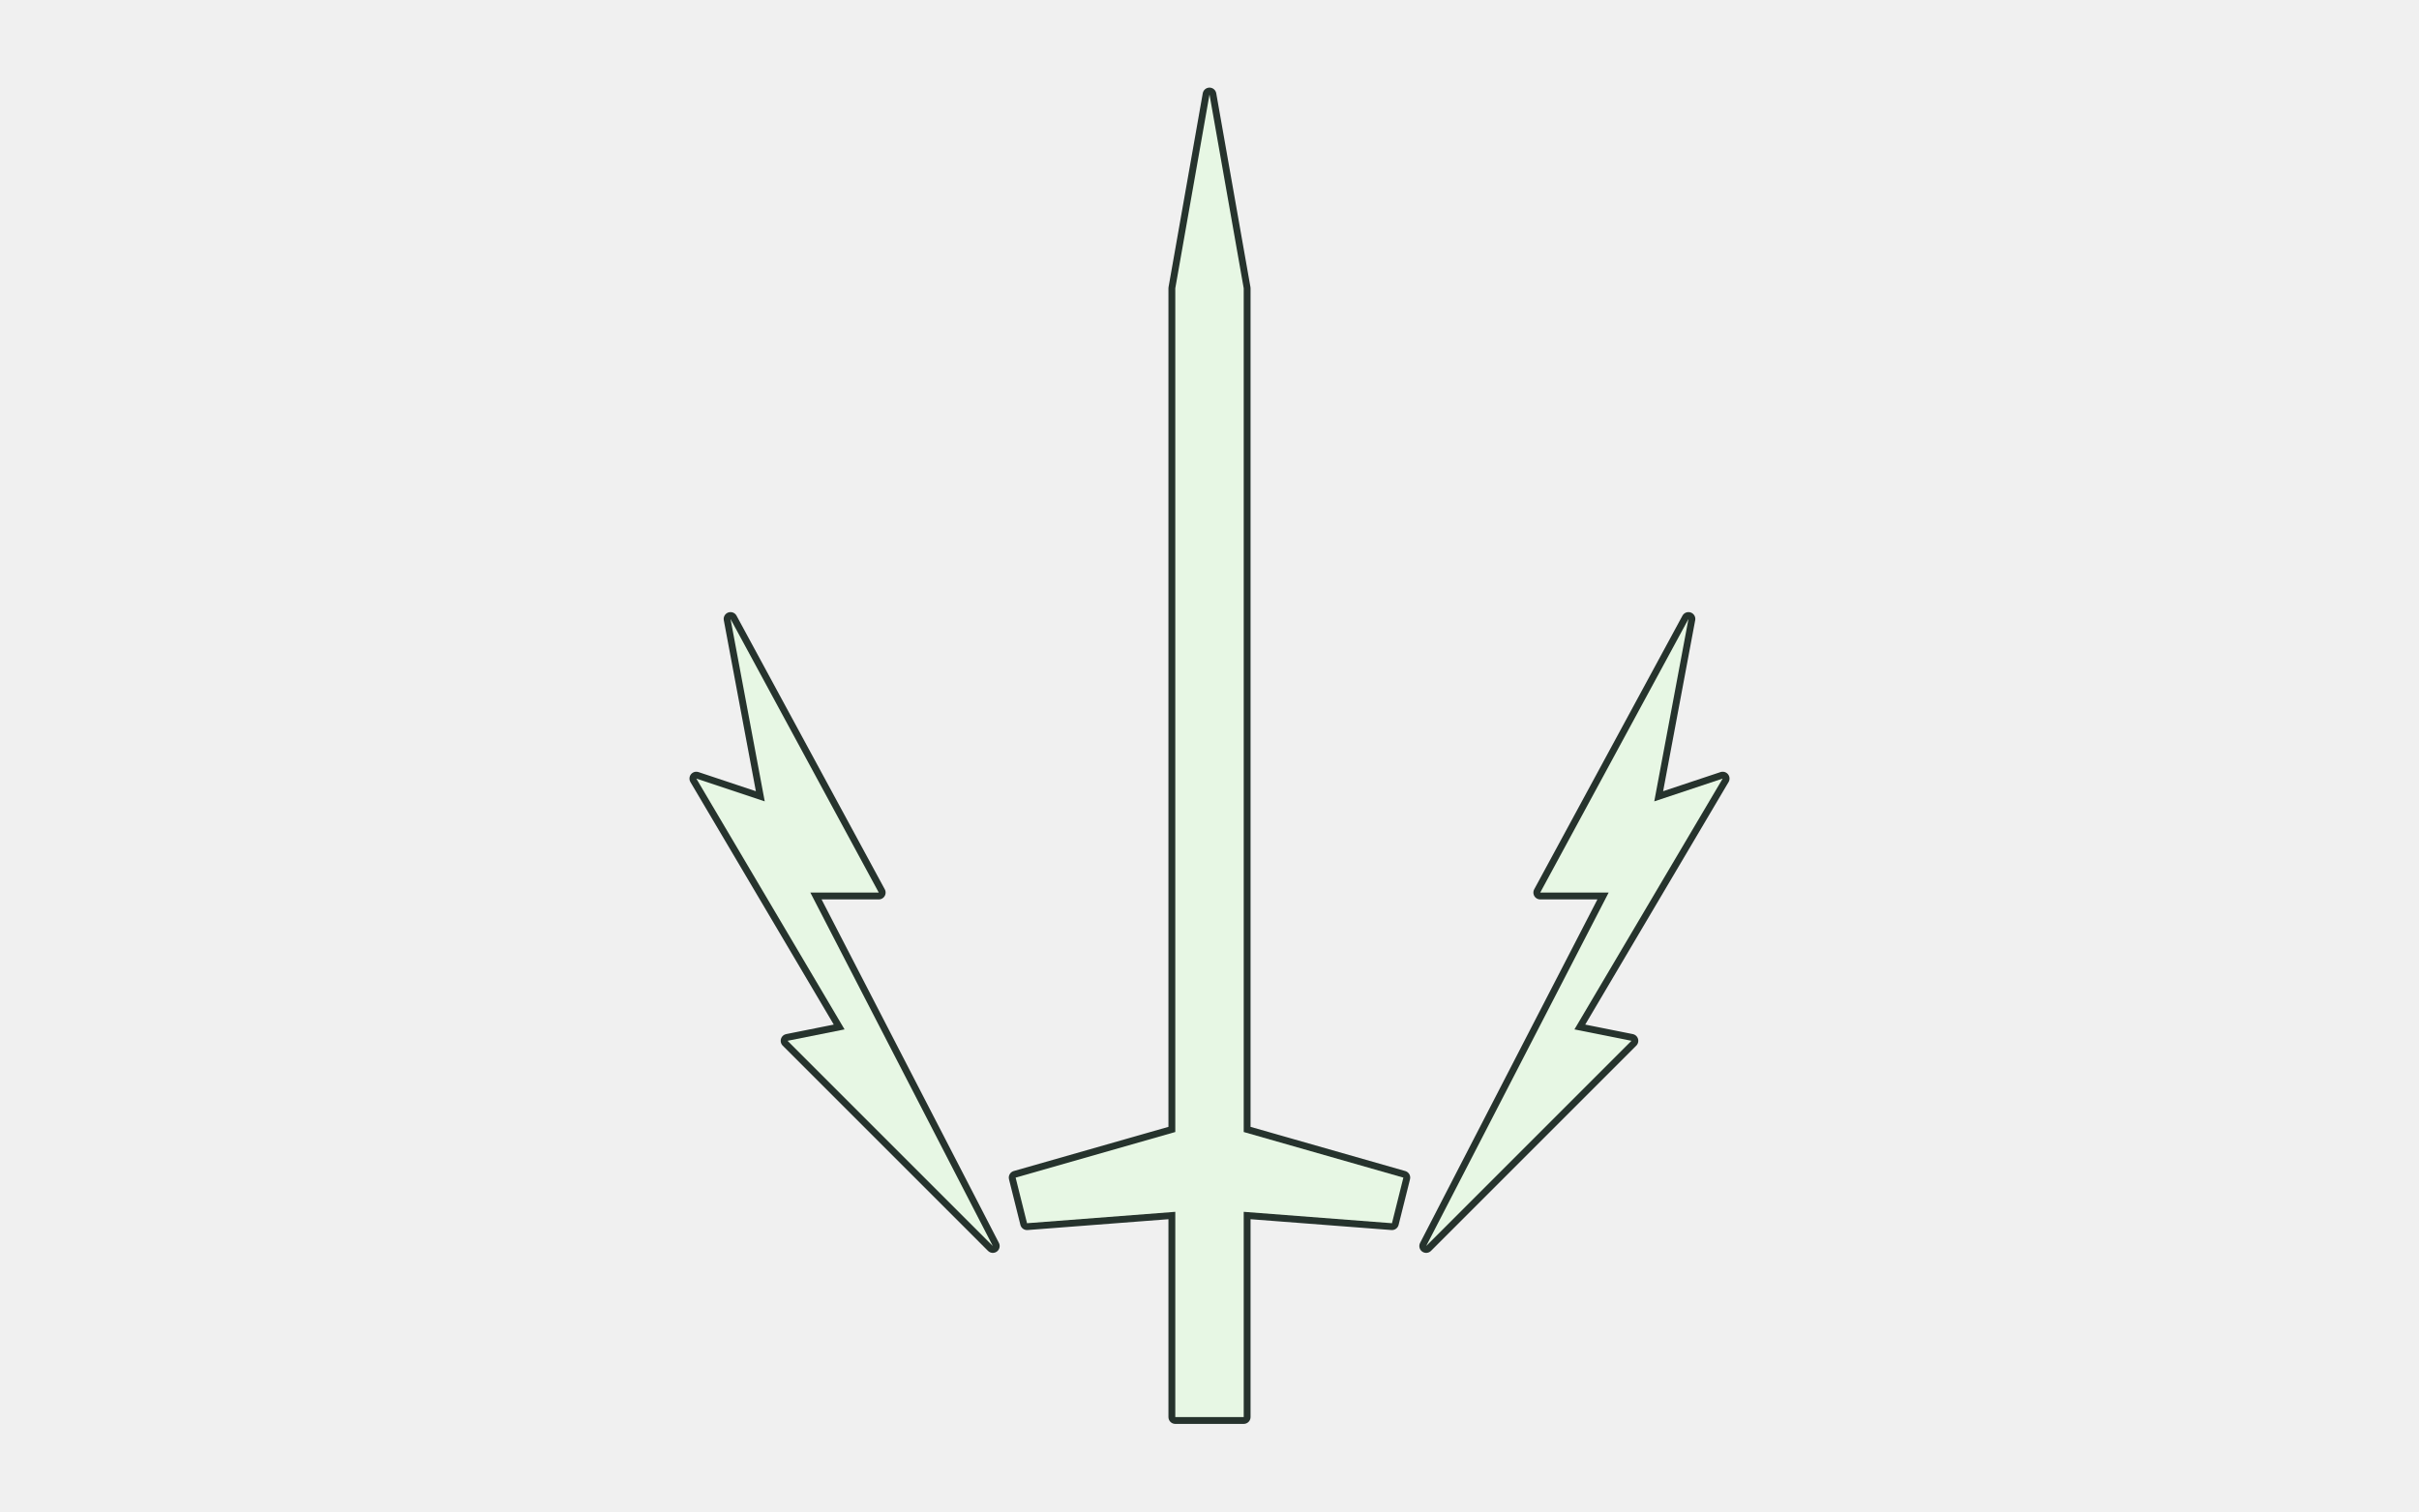
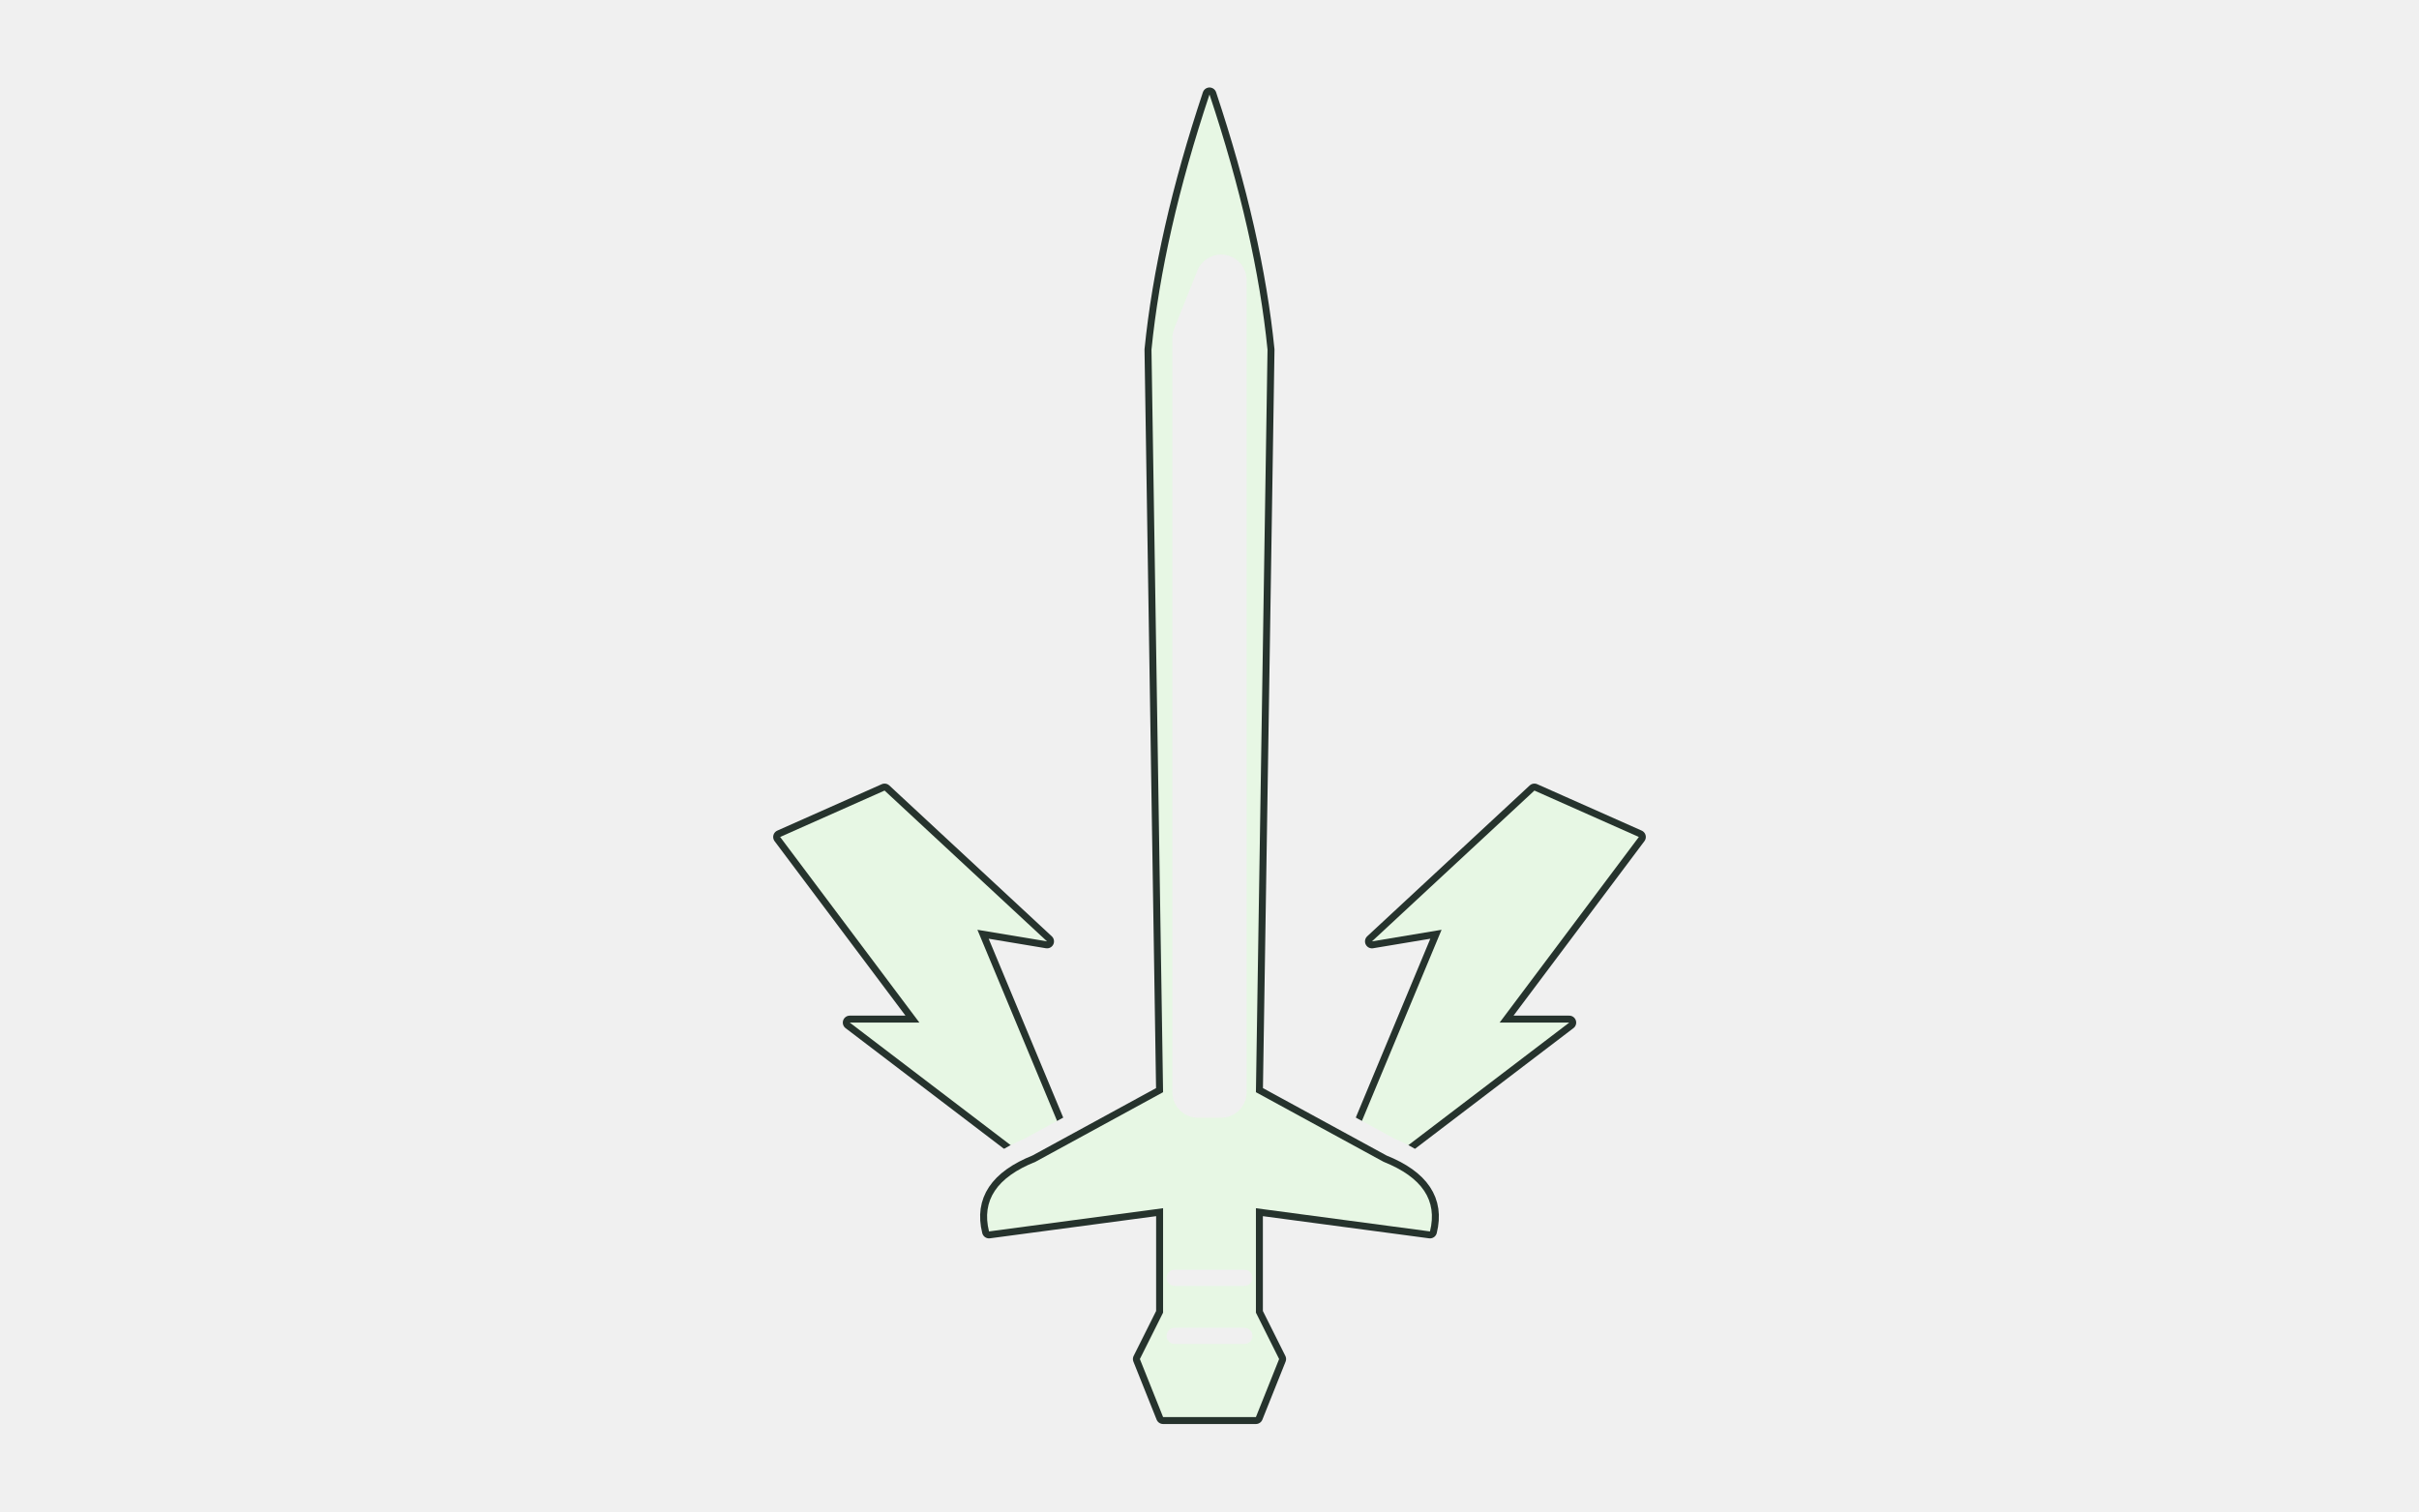
<svg xmlns="http://www.w3.org/2000/svg" width="256" height="160" viewBox="0 0 256 160">
  <g stroke="#26332d" stroke-width="1.2" paint-order="stroke fill" stroke-linejoin="round">
-     <g transform="translate(-26.48276 -4.482759) scale(1.206897)">
-       <path d="M125 29 L128 12 L131 29 L131 103 L145 107 L144 111 L131 110 L131 128 L125 128 L125 110 L112 111 L111 107 L125 103 Z" fill="#e7f7e4" />
-       <path d="M86 58 L99 82 L93 82 L109 113 L91 95 L96 94 L83 72 L89 74Z" fill="#e7f7e4" />
-       <path d="M170 58 L157 82 L163 82 L147 113 L165 95 L160 94 L173 72 L167 74Z" fill="#e7f7e4" />
+     <g transform="translate(-29.19298 -2.280702) scale(1.22807)">
+       <defs>
+         <mask id="cut10" maskUnits="userSpaceOnUse" x="0" y="0" width="256" height="160">
+           <rect width="256" height="160" fill="white" />
+           <g fill="black" stroke="black">
+             <g stroke="black" stroke-width="4.4" stroke-linejoin="round" stroke-linecap="round">
+               <defs>
+                 <mask id="cut1" maskUnits="userSpaceOnUse" x="0" y="0" width="256" height="160">
+                   <rect width="256" height="160" fill="white" />
+                   <g fill="black" stroke="black">
+                     <path d="M127 31 L129 26 L129 96 L127 96Z" fill="black" />
+                     <path d="M125 112 L131 112 M125 117 L131 117" fill="none" stroke="black" stroke-width="1.4" />
+                   </g>
+                 </mask>
+               </defs>
+               <g mask="url(#cut1)">
+                 <path d="M128 10 Q132 22 133 32 L132 96 L143 102 Q148 104 147 108 L132 106 L132 115 L134 119 L132 124 L124 124 L122 119 L124 115 L124 106 L109 108 Q108 104 113 102 L124 96 L123 32 Q124 22 128 10Z" fill="black" />
+               </g>
+             </g>
+           </g>
+         </mask>
+       </defs>
+       <g mask="url(#cut10)">
+         <path d="M100 70 L114 83 L108 82 L118 106 L97 90 L103 90 L91 74Z M156 70 L142 83 L148 82 L138 106 L159 90 L153 90 L165 74Z" fill="#e7f7e4" />
+       </g>
+       <defs>
+         <mask id="cut1" maskUnits="userSpaceOnUse" x="0" y="0" width="256" height="160">
+           <rect width="256" height="160" fill="white" />
+           <g fill="black" stroke="black">
+             <path d="M127 31 L129 26 L129 96 L127 96Z" fill="black" />
+             <path d="M125 112 L131 112 M125 117 L131 117" fill="none" stroke="black" stroke-width="1.4" />
+           </g>
+         </mask>
+       </defs>
+       <g mask="url(#cut1)">
+         <path d="M128 10 Q132 22 133 32 L132 96 L143 102 Q148 104 147 108 L132 106 L132 115 L134 119 L132 124 L124 124 L122 119 L124 115 L124 106 L109 108 Q108 104 113 102 L124 96 L123 32 Q124 22 128 10Z" fill="#e7f7e4" />
+       </g>
    </g>
  </g>
</svg>
